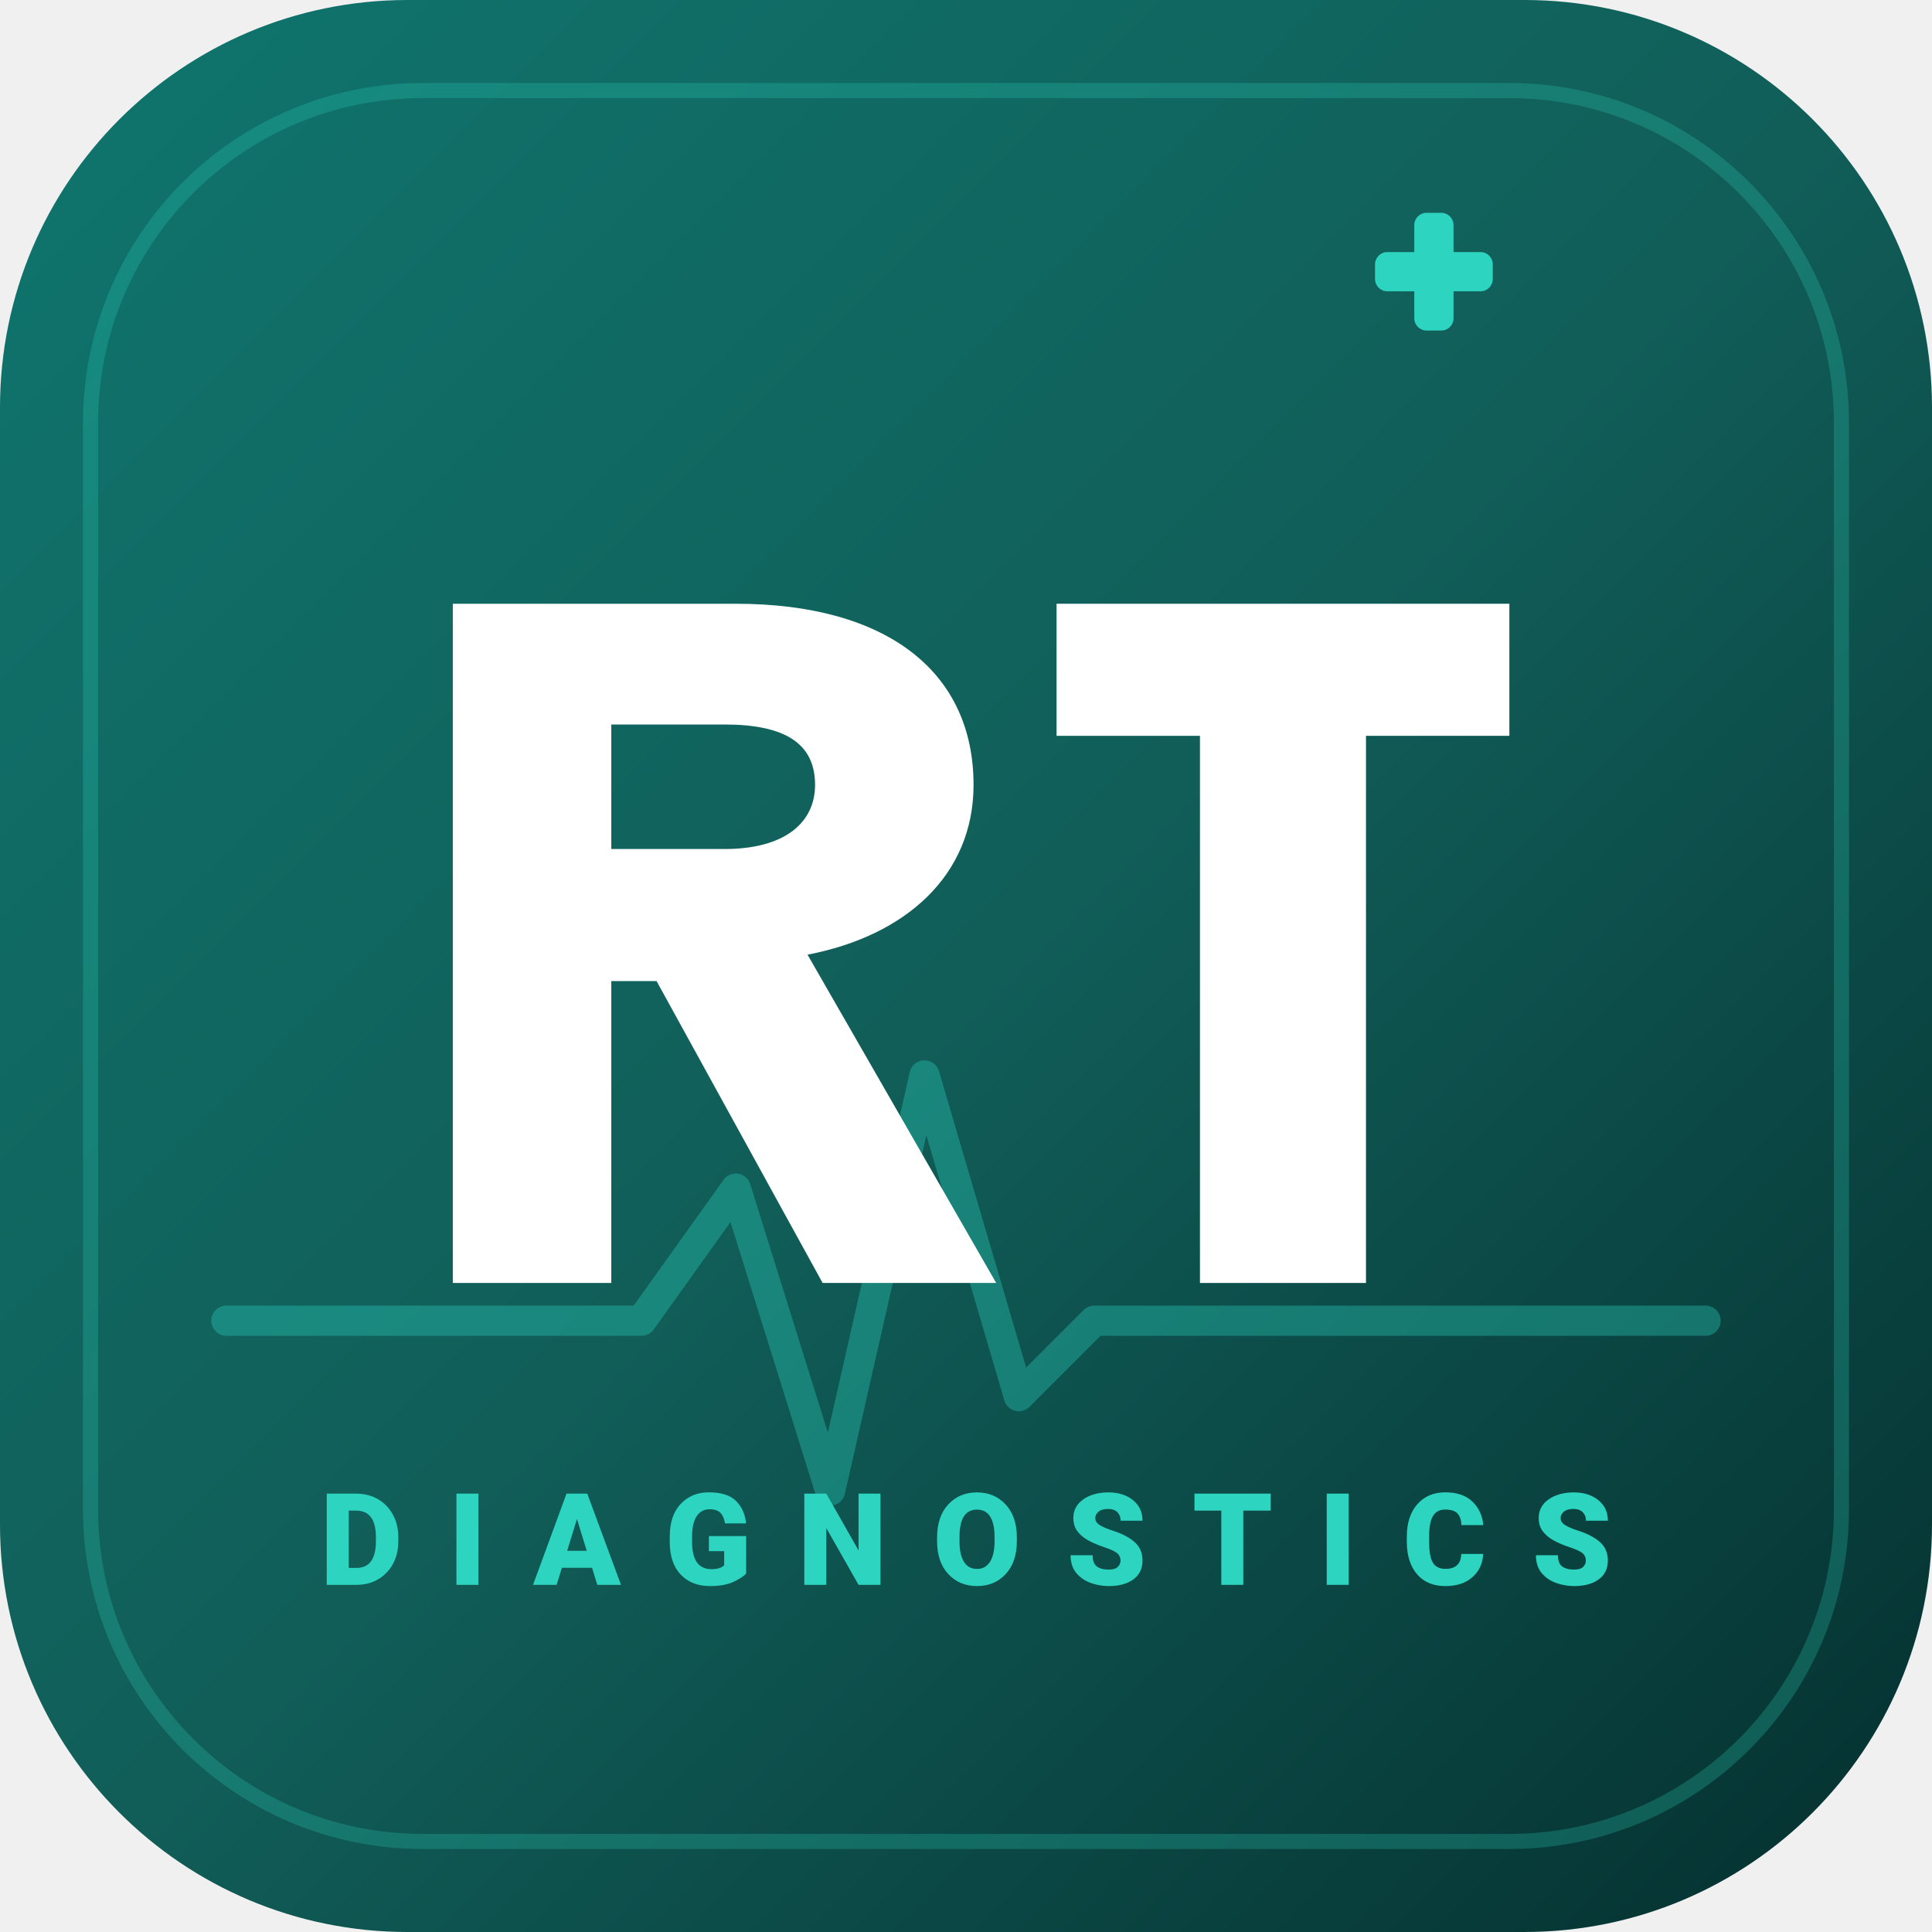
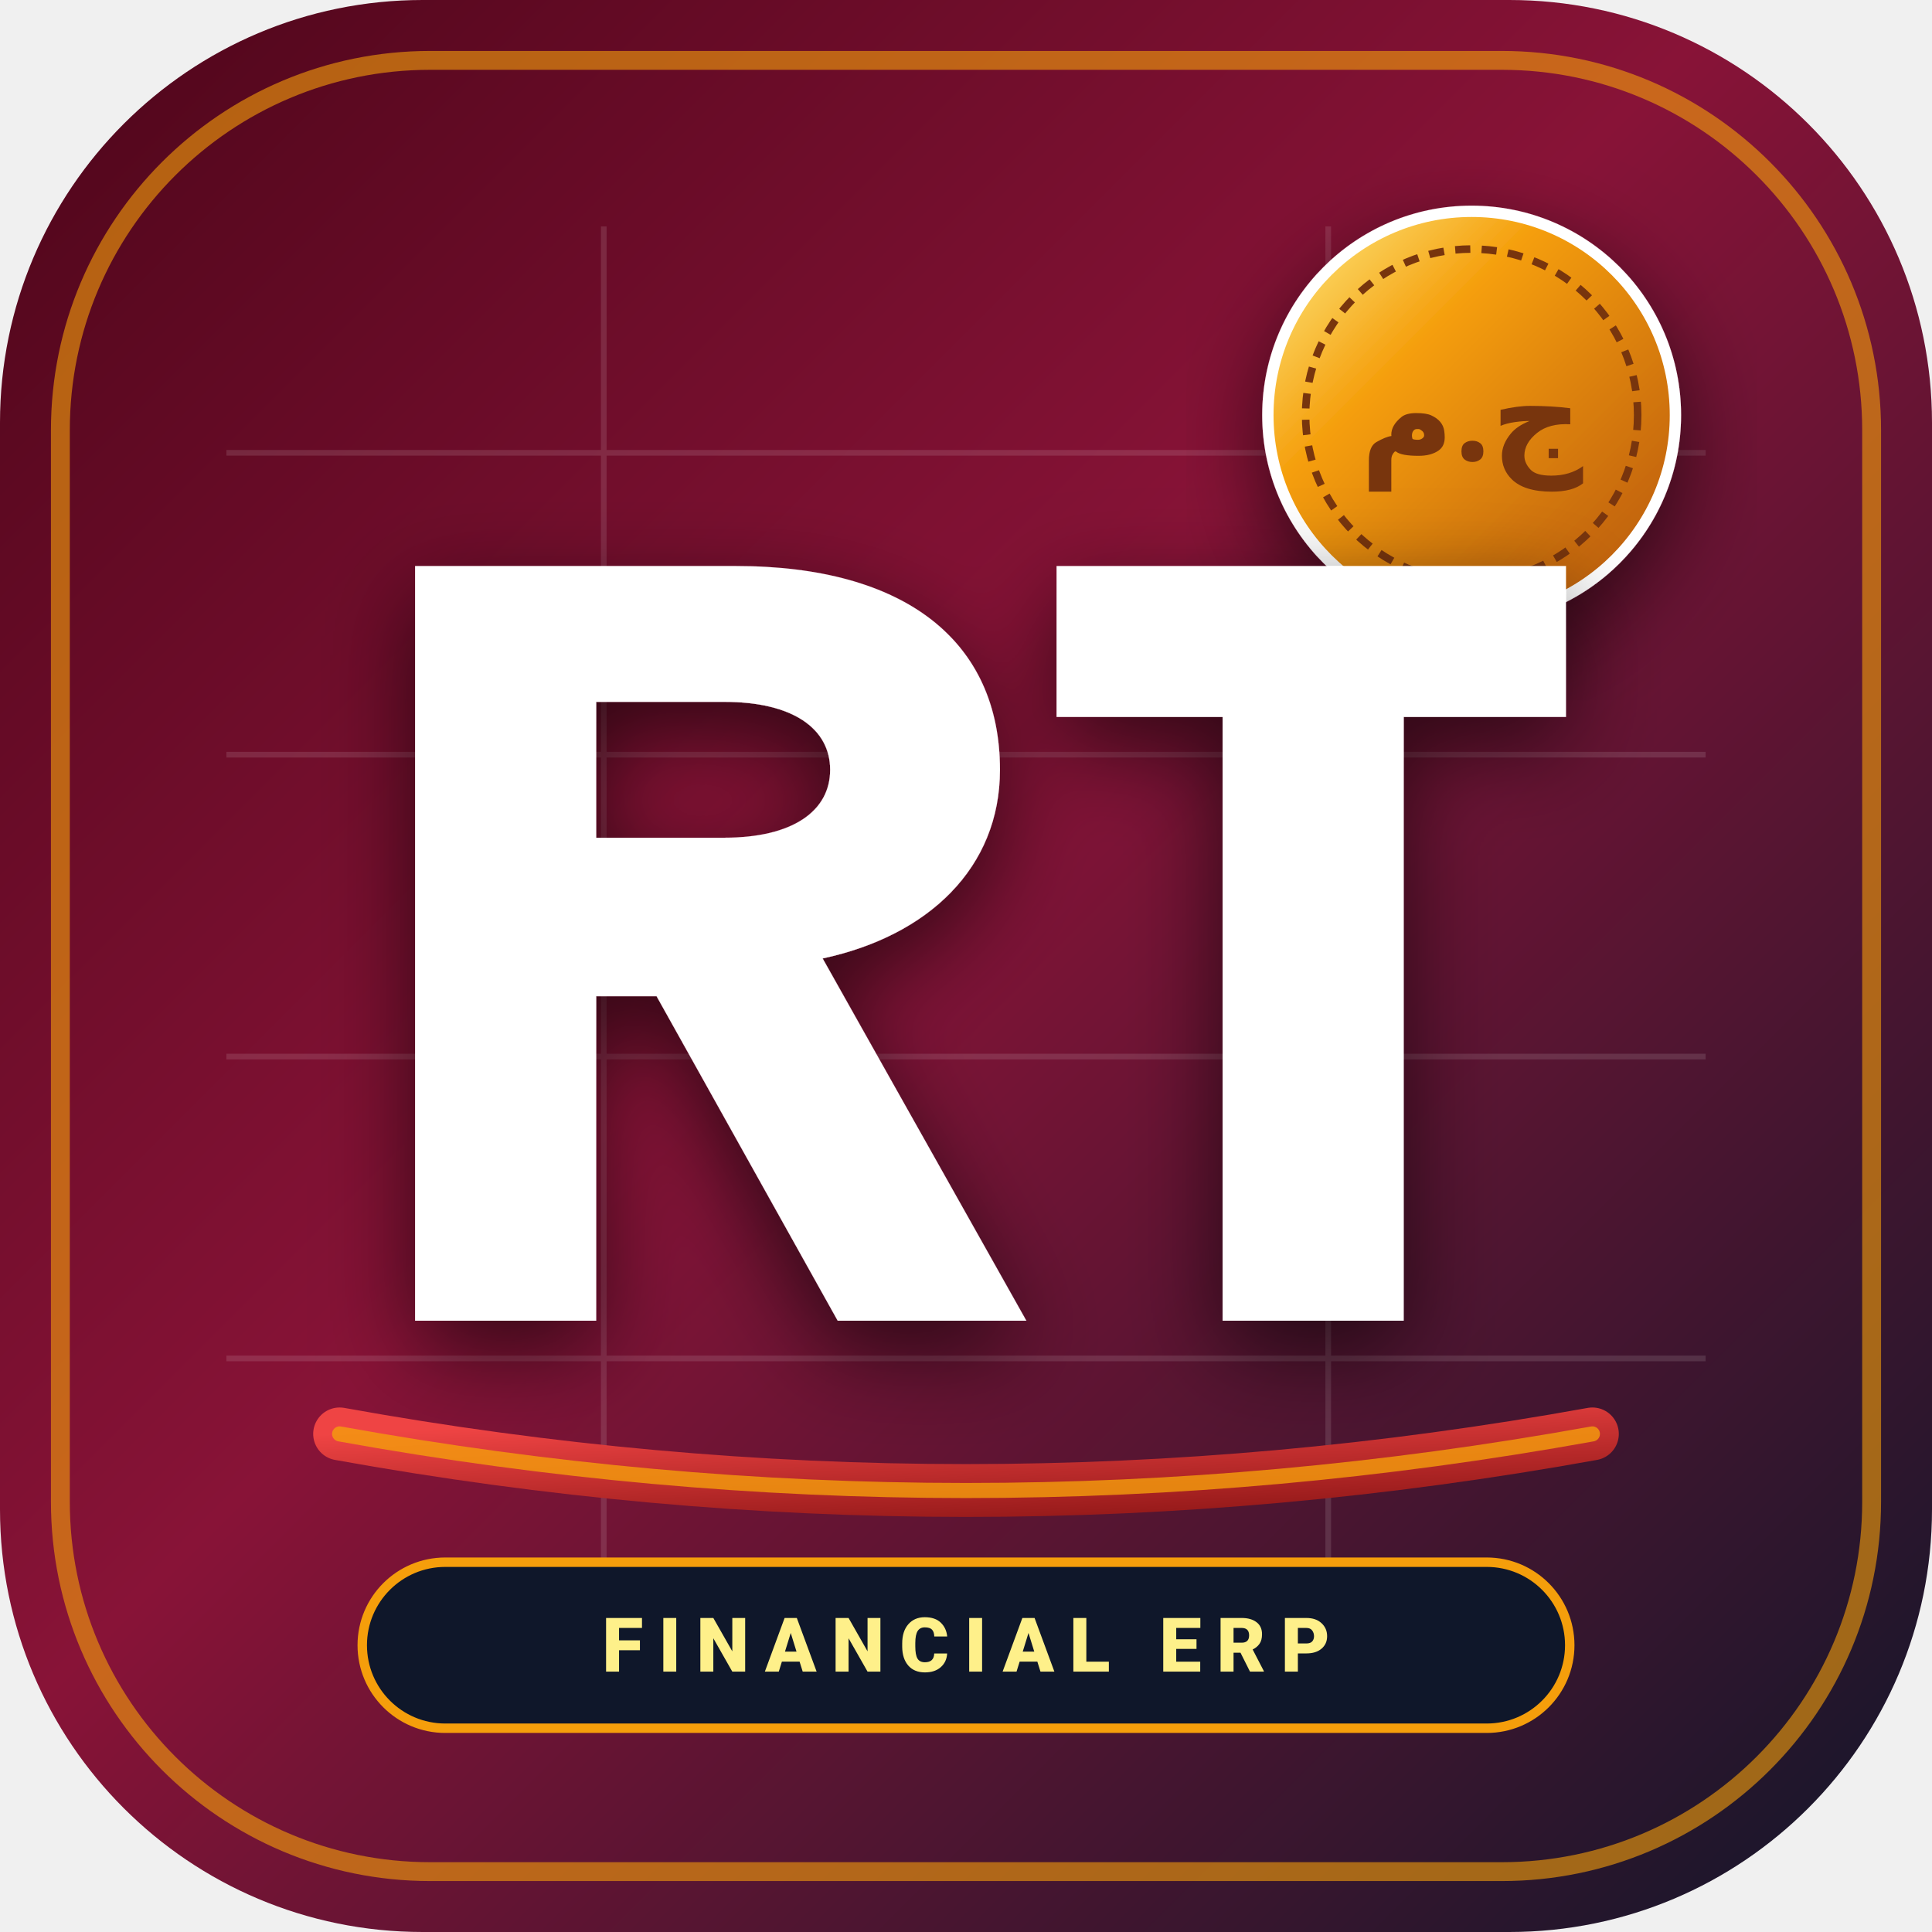
<svg xmlns="http://www.w3.org/2000/svg" viewBox="0 0 512 512" width="512" height="512">
  <defs>
-     <linearGradient id="bgGrad" x1="0%" y1="0%" x2="100%" y2="100%">
-       <stop offset="0%" stop-color="#0f766e" />
-       <stop offset="50%" stop-color="#115e59" />
-       <stop offset="100%" stop-color="#042f2e" />
+     <linearGradient id="finBg" x1="0%" y1="0%" x2="100%" y2="100%">
+       <stop offset="0%" stop-color="#4c0519" />
+       <stop offset="45%" stop-color="#881337" />
+       <stop offset="100%" stop-color="#0f172a" />
    </linearGradient>
-     <linearGradient id="accentGrad" x1="0%" y1="0%" x2="100%" y2="100%">
-       <stop offset="0%" stop-color="#2dd4bf" />
-       <stop offset="100%" stop-color="#14b8a6" />
+     <linearGradient id="goldCoin" x1="0%" y1="0%" x2="100%" y2="100%">
+       <stop offset="0%" stop-color="#fef08a" />
+       <stop offset="35%" stop-color="#f59e0b" />
+       <stop offset="100%" stop-color="#b45309" />
    </linearGradient>
+     <linearGradient id="redAccent" x1="0%" y1="0%" x2="100%" y2="100%">
+       <stop offset="0%" stop-color="#ef4444" />
+       <stop offset="100%" stop-color="#991b1b" />
+     </linearGradient>
+     <filter id="glow" x="-20%" y="-20%" width="140%" height="140%">
+       <feDropShadow dx="0" dy="8" stdDeviation="12" flood-color="#000000" flood-opacity="0.6" />
+     </filter>
  </defs>
-   <rect width="512" height="512" rx="108" fill="url(#bgGrad)" />
-   <rect x="24" y="24" width="464" height="464" rx="88" fill="none" stroke="#2dd4bf" stroke-width="4" stroke-opacity="0.25" />
-   <g transform="translate(380, 72) scale(0.65)">
-     <rect x="-8" y="-24" width="16" height="48" rx="5" fill="#2dd4bf" />
-     <rect x="-24" y="-8" width="48" height="16" rx="5" fill="#2dd4bf" />
+   <rect width="512" height="512" rx="112" fill="url(#finBg)" />
+   <rect x="16" y="16" width="480" height="480" rx="98" fill="none" stroke="#f59e0b" stroke-width="5" stroke-opacity="0.6" />
+   <g opacity="0.12" stroke="#ffffff" stroke-width="1.5">
+     <line x1="60" y1="120" x2="452" y2="120" />
+     <line x1="60" y1="200" x2="452" y2="200" />
+     <line x1="60" y1="280" x2="452" y2="280" />
+     <line x1="60" y1="360" x2="452" y2="360" />
+     <line x1="160" y1="60" x2="160" y2="452" />
+     <line x1="352" y1="60" x2="352" y2="452" />
  </g>
-   <path d="M 60 350 L 170 350 L 195 315 L 220 395 L 245 285 L 270 370 L 290 350 L 452 350" fill="none" stroke="#2dd4bf" stroke-width="8" stroke-linecap="round" stroke-linejoin="round" stroke-opacity="0.35" />
-   <g fill="#ffffff">
-     <path d="M 120 160 L 195 160 C 235 160 258 178 258 208 C 258 232 240 248 214 253 L 264 340 L 218 340 L 174 260 L 162 260 L 162 340 L 120 340 Z M 162 225 L 192 225 C 208 225 216 218 216 208 C 216 197 208 192 192 192 L 162 192 Z" />
-     <path d="M 280 160 L 400 160 L 400 195 L 362 195 L 362 340 L 318 340 L 318 195 L 280 195 Z" />
+   <g transform="translate(390, 110)" filter="url(#glow)">
+     <circle cx="0" cy="0" r="54" fill="url(#goldCoin)" stroke="#ffffff" stroke-width="3" />
+     <circle cx="0" cy="0" r="44" fill="none" stroke="#78350f" stroke-width="2" stroke-dasharray="4 3" />
+     <text x="0" y="12" font-family="'Cairo', sans-serif" font-size="34" font-weight="900" fill="#78350f" text-anchor="middle">ج.م</text>
  </g>
-   <text x="256" y="420" font-family="-apple-system, BlinkMacSystemFont, 'Segoe UI', Roboto, sans-serif" font-size="34" font-weight="900" fill="#2dd4bf" letter-spacing="12" text-anchor="middle">
-     DIAGNOSTICS
-   </text>
+   <g filter="url(#glow)">
+     <path d="M 110 150 L 195 150 C 240 150 265 170 265 204 C 265 230 246 248 218 254 L 272 350 L 222 350 L 174 264 L 158 264 L 158 350 L 110 350 Z M 158 222 L 192 222 C 210 222 220 215 220 204 C 220 193 210 186 192 186 L 158 186 Z" fill="#ffffff" />
+     <path d="M 280 150 L 415 150 L 415 190 L 372 190 L 372 350 L 324 350 L 324 190 L 280 190 Z" fill="#ffffff" />
+   </g>
+   <path d="M 90 380 Q 256 410 422 380" fill="none" stroke="url(#redAccent)" stroke-width="14" stroke-linecap="round" />
+   <path d="M 90 380 Q 256 410 422 380" fill="none" stroke="#f59e0b" stroke-width="4" stroke-linecap="round" opacity="0.8" />
+   <g transform="translate(256, 436)">
+     <rect x="-160" y="-22" width="320" height="44" rx="22" fill="#0f172a" stroke="#f59e0b" stroke-width="2.5" />
+     <text x="0" y="7" font-family="-apple-system, BlinkMacSystemFont, 'Segoe UI', Roboto, sans-serif" font-size="20" font-weight="900" fill="#fef08a" letter-spacing="4" text-anchor="middle">
+       FINANCIAL ERP
+     </text>
+   </g>
</svg>
